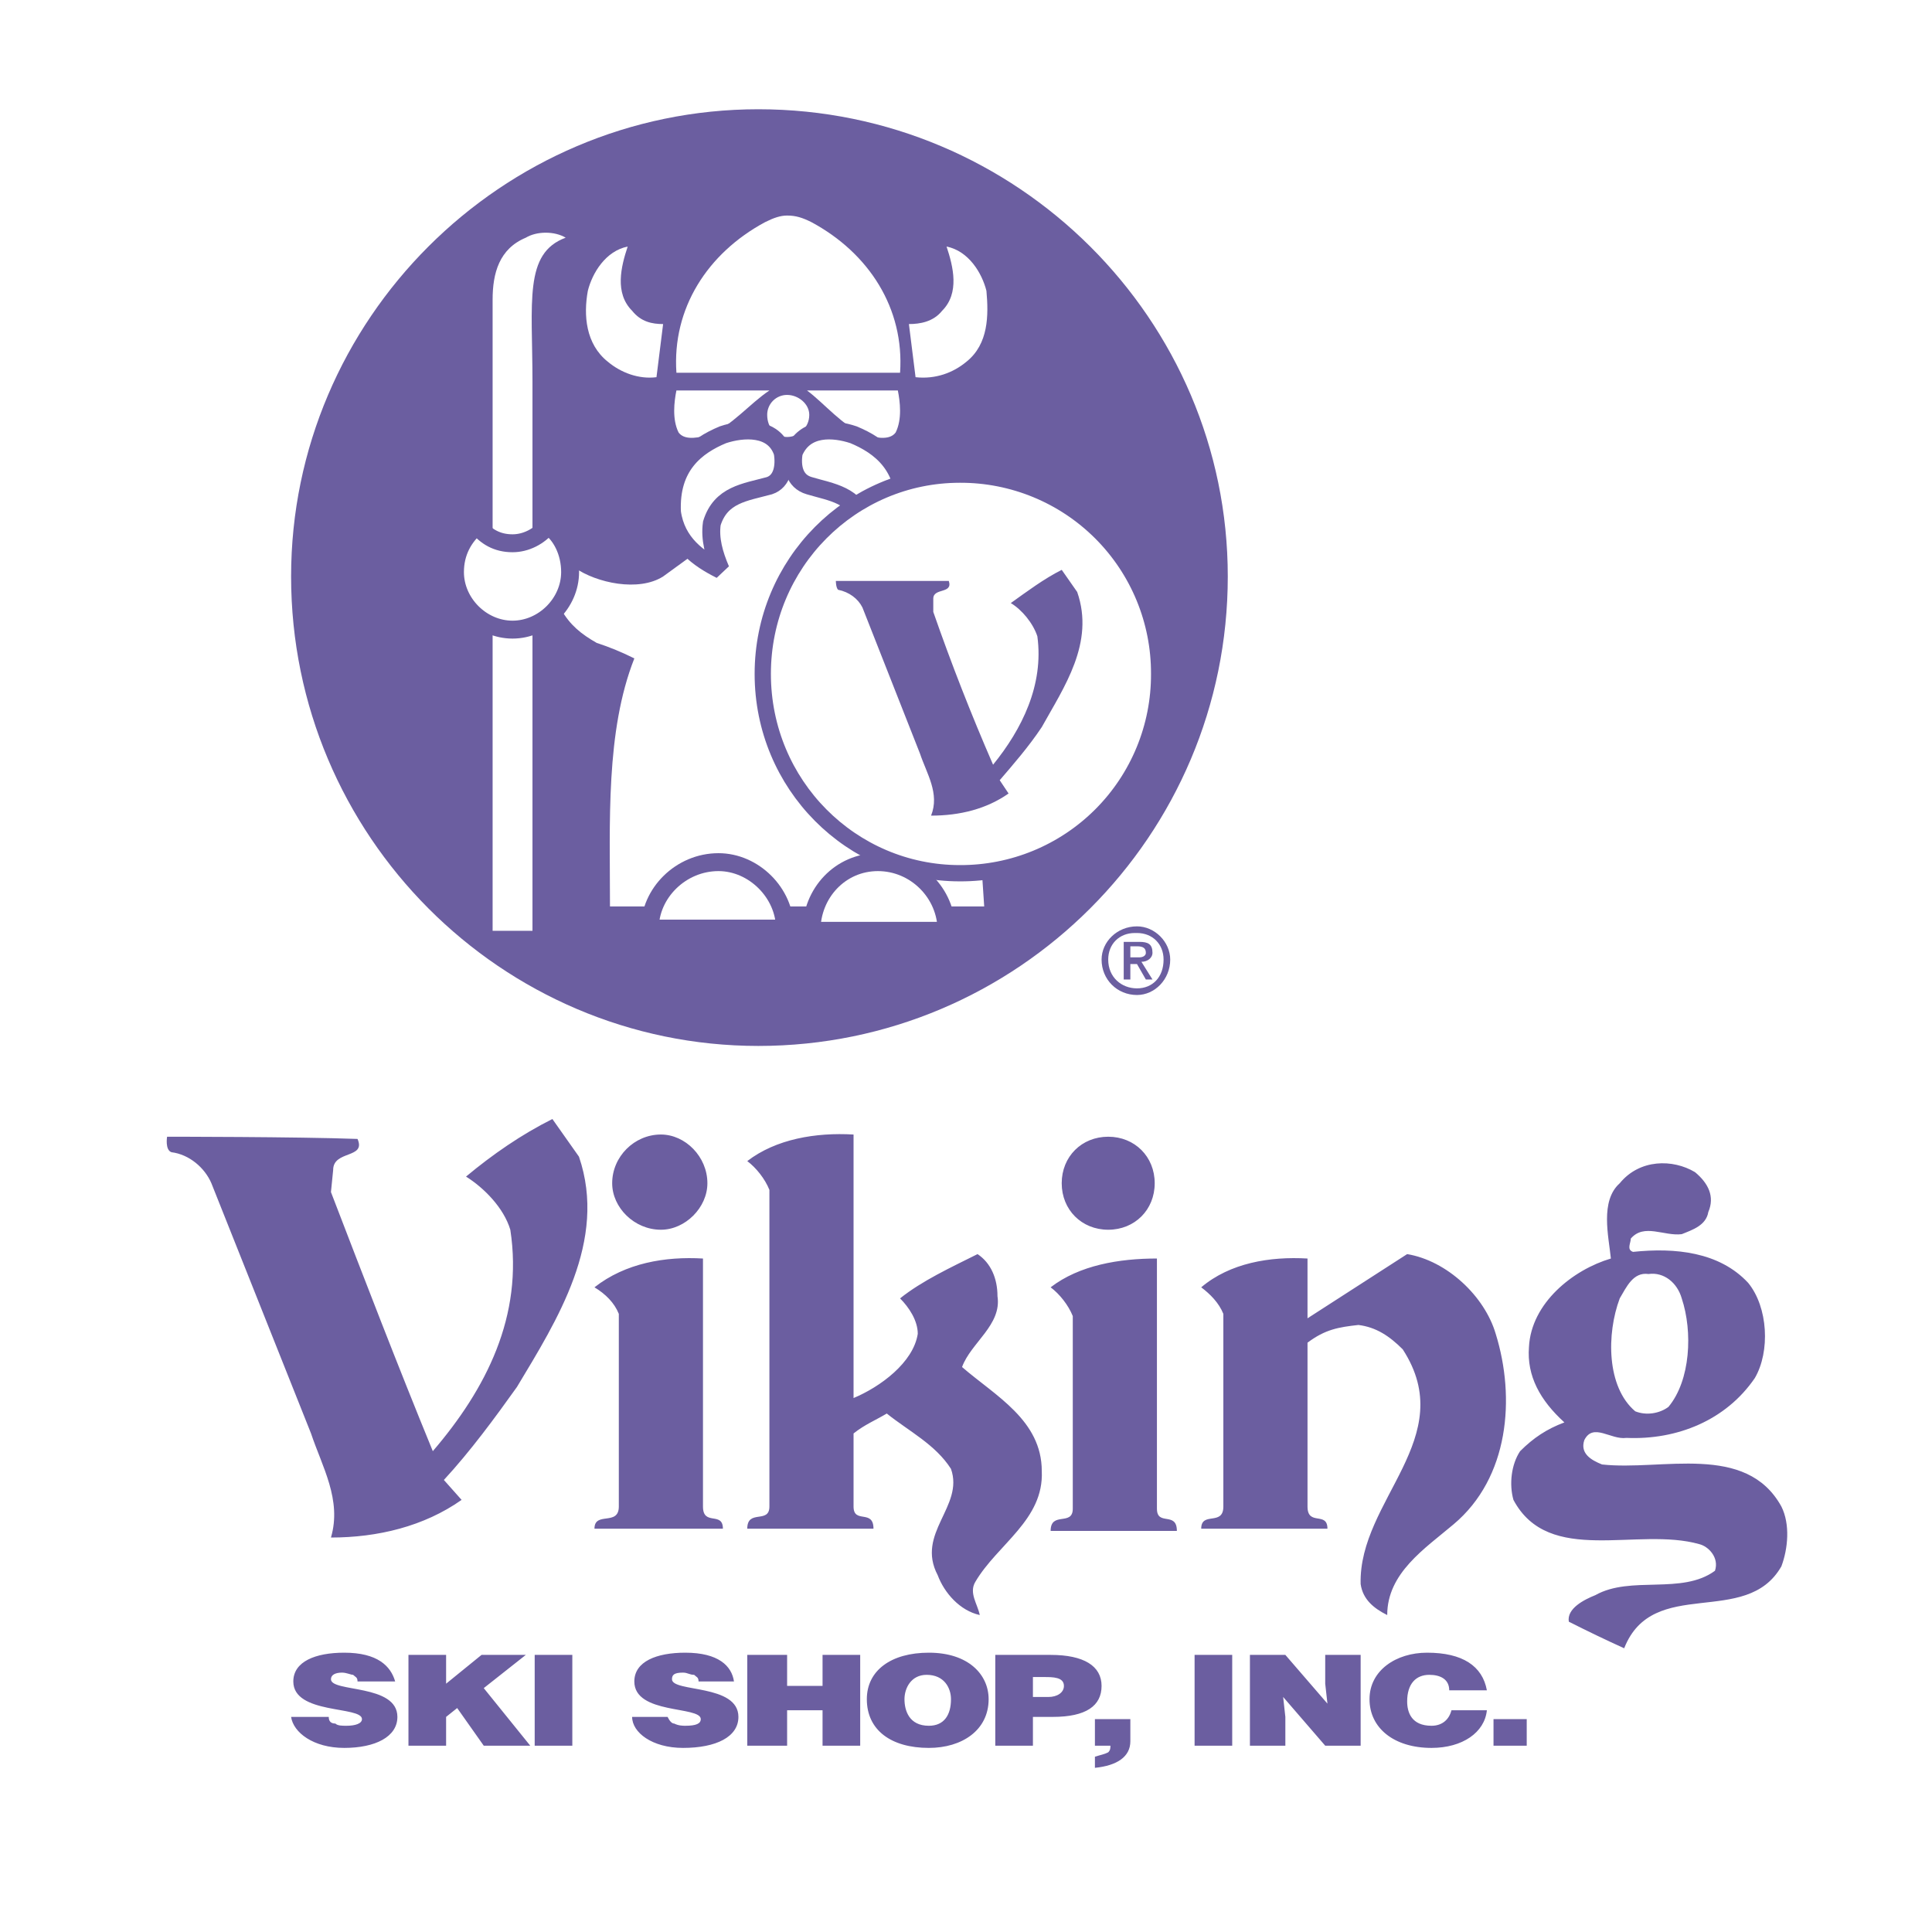
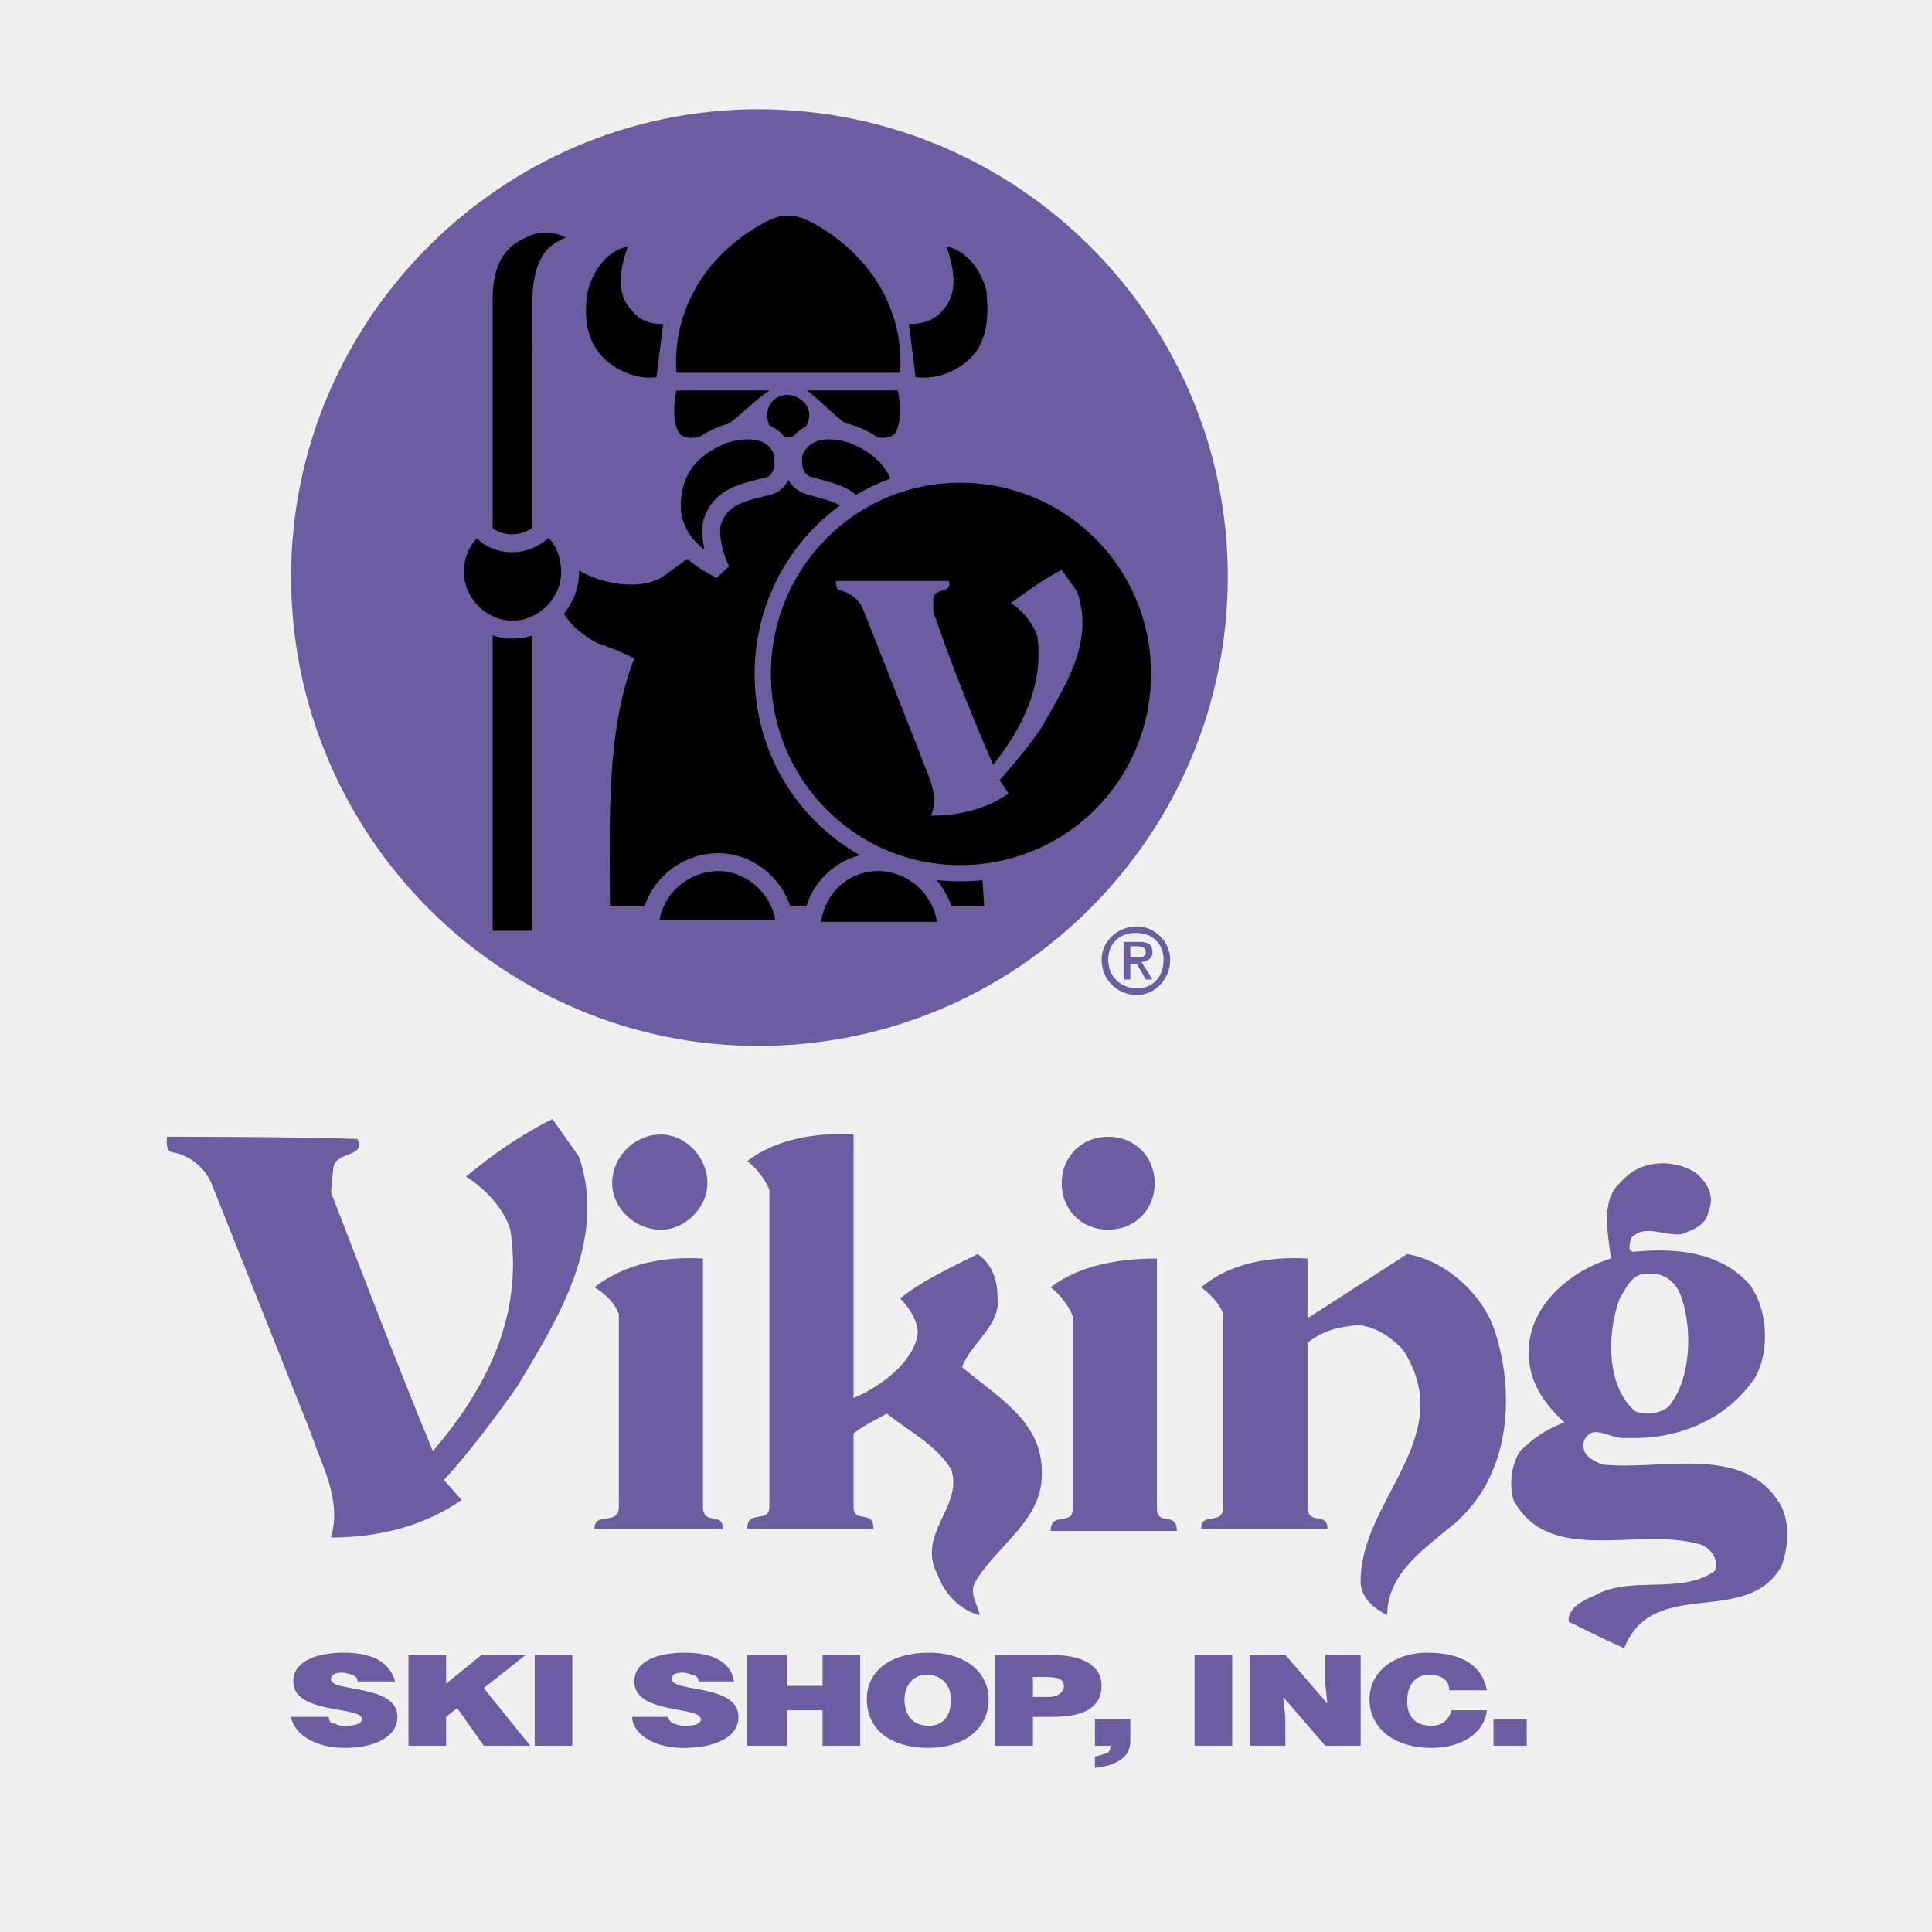
<svg xmlns="http://www.w3.org/2000/svg" width="2500" height="2500" viewBox="0 0 192.756 192.756">
  <g fill-rule="evenodd" clip-rule="evenodd">
-     <path fill="#fff" d="M0 0h192.756v192.756H0V0z" />
    <path d="M75.659 104.354c-25.628 0-46.616-20.988-46.616-46.837 0-25.628 20.988-46.617 46.616-46.617 25.849 0 46.837 20.988 46.837 46.617 0 25.848-20.988 46.837-46.837 46.837z" fill="#6b5ea0" />
-     <path d="M62.625 24.598c-.663 1.988-1.326 4.64.441 6.407.884 1.105 1.989 1.326 3.093 1.326l-.662 5.302c-1.767.221-3.535-.441-4.86-1.547-2.209-1.767-2.431-4.639-1.989-7.069.441-1.768 1.767-3.977 3.977-4.419z" fill="#fff" stroke="#fff" stroke-width=".001" stroke-linecap="square" stroke-miterlimit="2.613" />
-     <path d="M89.578 38.958c.222 1.105.442 2.873-.221 4.198-.663.884-2.209.442-3.093.221-2.209-.884-3.977-3.093-5.745-4.418l9.059-.001zM53.125 58.179v34.686h-3.977V29.9c0-2.651.663-5.081 3.313-6.186 1.104-.664 2.872-.664 3.977 0-4.197 1.546-3.313 6.406-3.313 14.36v20.105zM90.241 85.132l7.732 1.989.221 3.313H60.858c0-8.395-.442-17.454 2.43-24.744a27.11 27.11 0 0 0-3.755-1.547c-1.547-.883-2.651-1.768-3.535-3.314.663-1.546.884-2.872 1.325-4.198 2.21 1.547 6.408 2.431 8.837.884l2.431-1.768c1.767-1.546 2.43-2.65 3.314-4.86 1.325-2.43 3.535-3.756 6.627-3.756 2.873 0 5.082 2.651 6.849 3.314-6.627 5.523-11.93 14.581-9.058 22.756 1.325 4.199 11.929 11.048 13.918 11.931z" fill="#fff" />
+     <path d="M62.625 24.598c-.663 1.988-1.326 4.64.441 6.407.884 1.105 1.989 1.326 3.093 1.326l-.662 5.302c-1.767.221-3.535-.441-4.86-1.547-2.209-1.767-2.431-4.639-1.989-7.069.441-1.768 1.767-3.977 3.977-4.419z" fill="#000" stroke="#000" stroke-width=".001" stroke-linecap="square" stroke-miterlimit="2.613" />
+     <path d="M89.578 38.958c.222 1.105.442 2.873-.221 4.198-.663.884-2.209.442-3.093.221-2.209-.884-3.977-3.093-5.745-4.418l9.059-.001zM53.125 58.179v34.686h-3.977V29.9c0-2.651.663-5.081 3.313-6.186 1.104-.664 2.872-.664 3.977 0-4.197 1.546-3.313 6.406-3.313 14.36v20.105zM90.241 85.132l7.732 1.989.221 3.313H60.858c0-8.395-.442-17.454 2.43-24.744a27.11 27.11 0 0 0-3.755-1.547c-1.547-.883-2.651-1.768-3.535-3.314.663-1.546.884-2.872 1.325-4.198 2.21 1.547 6.408 2.431 8.837.884l2.431-1.768c1.767-1.546 2.43-2.65 3.314-4.86 1.325-2.43 3.535-3.756 6.627-3.756 2.873 0 5.082 2.651 6.849 3.314-6.627 5.523-11.93 14.581-9.058 22.756 1.325 4.199 11.929 11.048 13.918 11.931z" fill="#000" />
    <path d="M113.438 92.423c-1.986 0-3.533 1.546-3.533 3.314 0 1.987 1.547 3.534 3.533 3.534 1.768 0 3.314-1.547 3.314-3.534 0-1.767-1.547-3.314-3.314-3.314zm-.221.663h.221c1.547 0 2.652 1.104 2.652 2.651 0 1.767-1.105 2.872-2.652 2.872-1.545 0-2.871-1.105-2.871-2.872-.001-1.547 1.105-2.651 2.65-2.651zm-1.104.884v3.755h.662V96.18h.662l.885 1.545h.662l-1.104-1.766c.662 0 1.104-.442 1.104-.884 0-.884-.441-1.105-1.324-1.105h-1.547zm.662 1.546v-1.104h.662c.664 0 .885.221.885.663 0 .221-.221.441-.662.441h-.885z" fill="#6b5ea0" />
-     <path d="M78.531 43.598c1.105 0 2.21-.884 2.21-2.209 0-1.104-1.104-1.988-2.21-1.988a1.98 1.98 0 0 0-1.988 1.988c0 1.325.884 2.209 1.988 2.209zM67.485 38.958c-.221 1.105-.442 2.873.221 4.198.663.884 2.209.442 3.093.221 2.209-.884 3.977-3.093 5.965-4.418l-9.279-.001z" fill="#fff" />
-     <path d="M78.311 92.644c0-3.535-3.093-6.628-6.628-6.628-3.756 0-6.849 3.093-6.849 6.628h13.477zM94.438 92.865c0-3.756-3.093-6.849-6.849-6.849-3.755 0-6.627 3.093-6.627 6.849h13.476zM54.671 52.435c-.884 1.104-2.209 1.767-3.535 1.767-1.547 0-2.651-.663-3.535-1.767-1.325 1.104-2.209 2.651-2.209 4.639 0 3.093 2.651 5.744 5.744 5.744s5.744-2.651 5.744-5.744c0-1.988-.883-3.755-2.209-4.639zM78.09 45.144c.221 1.326 0 2.872-1.326 3.314-2.43.663-4.86.884-5.744 3.756-.221 1.546.221 3.093.884 4.64-2.209-1.105-4.419-2.652-4.861-5.745-.221-4.639 2.43-6.627 5.082-7.732 1.988-.663 5.081-.884 5.965 1.767z" fill="#fff" stroke="#6b5ea0" stroke-width="1.788" stroke-miterlimit="2.613" />
-     <path d="M79.195 45.144c-.222 1.326 0 2.872 1.546 3.314 2.209.663 4.639.884 5.523 3.756.442 1.546-.221 3.093-.884 4.64 2.431-1.105 4.419-2.652 4.861-5.745.221-4.639-2.43-6.627-5.082-7.732-1.988-.663-4.86-.884-5.964 1.767z" fill="#fff" stroke="#6b5ea0" stroke-width="1.788" stroke-linecap="square" stroke-miterlimit="2.613" />
-     <path d="M95.763 87.122a19.803 19.803 0 0 0 19.885-19.885 19.802 19.802 0 0 0-19.885-19.883c-10.825 0-19.662 8.837-19.662 19.883 0 11.047 8.837 19.885 19.662 19.885z" fill="#fff" stroke="#6b5ea0" stroke-width="1.623" stroke-miterlimit="2.613" />
+     <path d="M78.531 43.598c1.105 0 2.21-.884 2.21-2.209 0-1.104-1.104-1.988-2.21-1.988a1.98 1.98 0 0 0-1.988 1.988c0 1.325.884 2.209 1.988 2.209zM67.485 38.958c-.221 1.105-.442 2.873.221 4.198.663.884 2.209.442 3.093.221 2.209-.884 3.977-3.093 5.965-4.418l-9.279-.001z" fill="#000" />
+     <path d="M78.311 92.644c0-3.535-3.093-6.628-6.628-6.628-3.756 0-6.849 3.093-6.849 6.628h13.477zM94.438 92.865c0-3.756-3.093-6.849-6.849-6.849-3.755 0-6.627 3.093-6.627 6.849h13.476zM54.671 52.435c-.884 1.104-2.209 1.767-3.535 1.767-1.547 0-2.651-.663-3.535-1.767-1.325 1.104-2.209 2.651-2.209 4.639 0 3.093 2.651 5.744 5.744 5.744s5.744-2.651 5.744-5.744c0-1.988-.883-3.755-2.209-4.639zM78.09 45.144c.221 1.326 0 2.872-1.326 3.314-2.43.663-4.86.884-5.744 3.756-.221 1.546.221 3.093.884 4.64-2.209-1.105-4.419-2.652-4.861-5.745-.221-4.639 2.43-6.627 5.082-7.732 1.988-.663 5.081-.884 5.965 1.767z" fill="#000" stroke="#6b5ea0" stroke-width="1.788" stroke-miterlimit="2.613" />
+     <path d="M79.195 45.144c-.222 1.326 0 2.872 1.546 3.314 2.209.663 4.639.884 5.523 3.756.442 1.546-.221 3.093-.884 4.64 2.431-1.105 4.419-2.652 4.861-5.745.221-4.639-2.43-6.627-5.082-7.732-1.988-.663-4.86-.884-5.964 1.767z" fill="#000" stroke="#6b5ea0" stroke-width="1.788" stroke-linecap="square" stroke-miterlimit="2.613" />
+     <path d="M95.763 87.122a19.803 19.803 0 0 0 19.885-19.885 19.802 19.802 0 0 0-19.885-19.883c-10.825 0-19.662 8.837-19.662 19.883 0 11.047 8.837 19.885 19.662 19.885z" fill="#000" stroke="#6b5ea0" stroke-width="1.623" stroke-miterlimit="2.613" />
    <path d="M107.473 59.063c1.768 5.081-1.324 9.5-3.533 13.477-1.326 1.988-2.873 3.756-4.199 5.302l.885 1.326c-2.209 1.546-4.862 2.208-7.733 2.208.884-2.208-.442-4.197-1.104-6.186l-5.744-14.582c-.442-.883-1.326-1.546-2.431-1.767-.221-.221-.221-.883-.221-.883h11.268c.441 1.325-1.547.662-1.547 1.768v1.325a217.367 217.367 0 0 0 5.965 15.244c2.871-3.534 5.082-7.954 4.418-12.814-.441-1.325-1.547-2.651-2.65-3.313 1.547-1.104 3.314-2.43 5.082-3.313l1.544 2.208z" fill="#6b5ea0" />
-     <path d="M94.438 24.598c.663 1.988 1.325 4.64-.442 6.407-.884 1.105-2.209 1.326-3.314 1.326l.663 5.302c1.989.221 3.756-.441 5.081-1.547 2.21-1.767 2.21-4.639 1.99-7.069-.443-1.768-1.768-3.977-3.978-4.419z" fill="#fff" stroke="#fff" stroke-width=".001" stroke-linecap="square" stroke-miterlimit="2.613" />
-     <path d="M78.531 37.191H89.8c.441-6.407-3.093-11.931-8.837-15.023-.884-.442-1.546-.663-2.431-.663-.662 0-1.325.221-2.208.663-5.745 3.093-9.279 8.616-8.837 15.023h11.044z" fill="#fff" />
+     <path d="M94.438 24.598c.663 1.988 1.325 4.64-.442 6.407-.884 1.105-2.209 1.326-3.314 1.326l.663 5.302c1.989.221 3.756-.441 5.081-1.547 2.21-1.767 2.21-4.639 1.99-7.069-.443-1.768-1.768-3.977-3.978-4.419z" fill="#000" stroke="#000" stroke-width=".001" stroke-linecap="square" stroke-miterlimit="2.613" />
+     <path d="M78.531 37.191H89.8c.441-6.407-3.093-11.931-8.837-15.023-.884-.442-1.546-.663-2.431-.663-.662 0-1.325.221-2.208.663-5.745 3.093-9.279 8.616-8.837 15.023h11.044z" fill="#000" />
    <path d="M57.763 115.4c2.873 8.395-2.208 16.348-6.186 22.977-2.209 3.094-4.639 6.406-7.291 9.279l1.768 1.988c-3.756 2.65-8.396 3.756-13.035 3.756 1.105-3.756-.883-7.07-1.988-10.385l-9.942-24.965c-.663-1.547-2.209-2.871-3.977-3.092-.663-.221-.442-1.547-.442-1.547s13.035 0 19 .221c.884 1.988-2.43 1.105-2.43 3.094l-.221 2.209c3.314 8.615 6.628 17.232 10.163 25.848 5.302-6.186 9.058-13.477 7.732-22.092-.663-2.209-2.651-4.197-4.419-5.303 2.652-2.209 5.524-4.197 8.617-5.744l2.651 3.756zM169.113 116.947c1.326 1.104 1.988 2.43 1.326 3.977-.223 1.326-1.547 1.768-2.652 2.209-1.768.221-3.756-1.105-5.082.441 0 .441-.441 1.105.223 1.326 4.197-.441 8.615 0 11.488 3.092 1.988 2.432 2.209 6.85.662 9.5-2.873 4.199-7.732 6.188-12.814 5.967-1.547.221-3.314-1.547-4.197.221-.441 1.326.662 1.988 1.768 2.43 5.965.662 14.361-2.209 17.895 4.197.885 1.768.664 4.197 0 5.965-3.533 6.188-12.812.885-15.686 8.176a141.56 141.56 0 0 1-5.523-2.652c-.221-1.324 1.547-2.209 2.652-2.65 3.533-1.988 8.615 0 11.93-2.43.441-1.326-.662-2.432-1.547-2.652-6.186-1.768-15.023 2.209-18.559-4.418-.441-1.547-.221-3.535.664-4.861 1.324-1.324 2.65-2.209 4.418-2.871-2.43-2.209-3.756-4.639-3.535-7.512.221-4.418 4.42-7.732 8.174-8.838-.221-2.209-1.104-5.744.885-7.512 1.987-2.431 5.301-2.431 7.51-1.105zm-4.64 10.162c-1.545-.221-2.209 1.326-2.871 2.43-1.326 3.535-1.326 8.838 1.547 11.268 1.104.443 2.43.221 3.312-.441 2.211-2.65 2.432-7.512 1.326-10.826-.441-1.548-1.767-2.651-3.314-2.431zM70.136 150.307c0 1.988 1.988.443 1.988 2.211H59.31c0-1.768 2.43-.223 2.43-2.211v-19.221c-.442-1.104-1.326-1.988-2.43-2.65 3.093-2.432 7.07-3.094 10.826-2.873v24.744zM110.566 122.691c2.65 0 4.639-1.988 4.639-4.641 0-2.65-1.988-4.639-4.639-4.639s-4.639 1.988-4.639 4.639c.001 2.653 1.989 4.641 4.639 4.641zM65.938 122.691c2.43 0 4.639-2.209 4.639-4.641 0-2.65-2.209-4.859-4.639-4.859-2.651 0-4.861 2.209-4.861 4.859.001 2.432 2.21 4.641 4.861 4.641zM115.428 150.527c0 1.768 1.988.223 1.988 2.211h-12.594c0-1.988 2.209-.443 2.209-2.211v-19.221c-.441-1.104-1.326-2.209-2.209-2.871 2.871-2.211 6.85-2.873 10.605-2.873v24.965h.001zM130.451 133.959v16.348c0 1.988 1.988.443 1.988 2.211h-12.594c0-1.768 2.209-.223 2.209-2.211v-19.221c-.441-1.104-1.326-1.988-2.209-2.65 2.873-2.432 6.848-3.094 10.605-2.873v5.965l9.941-6.406c3.977.662 7.732 4.197 8.836 7.953 1.99 6.408 1.326 14.361-4.197 19-2.871 2.43-6.627 4.861-6.627 9.059-1.326-.662-2.432-1.547-2.652-3.094-.221-8.395 9.943-14.58 4.199-23.418-1.326-1.326-2.652-2.209-4.42-2.43-1.987.22-3.313.441-5.079 1.767zM85.159 143.016v7.291c0 1.768 1.988.221 1.988 2.211H74.555c0-1.99 2.209-.443 2.209-2.211v-31.592c-.442-1.105-1.326-2.211-2.209-2.873 2.872-2.209 6.848-2.871 10.604-2.65v26.291c2.651-1.105 5.965-3.535 6.407-6.408 0-1.326-.883-2.65-1.767-3.535 2.209-1.768 5.081-3.092 7.732-4.418 1.326.883 1.988 2.43 1.988 4.197.443 2.873-2.651 4.641-3.535 7.07 3.314 2.871 7.955 5.303 7.955 10.383.221 4.861-4.42 7.291-6.629 11.047-.663 1.105.221 2.209.441 3.314-1.989-.441-3.535-2.209-4.197-3.977-2.209-4.197 2.651-6.85 1.326-10.605-1.546-2.43-4.198-3.756-6.407-5.523-1.104.663-2.209 1.105-3.314 1.988zM39.426 167.762c-.441-1.547-1.767-2.873-5.081-2.873-2.872 0-5.081.883-5.081 2.873 0 3.312 6.849 2.43 6.849 3.754 0 .443-.663.664-1.546.664-.442 0-.884 0-1.105-.221-.442 0-.663-.221-.663-.664h-3.756c.221 1.547 2.209 3.094 5.302 3.094s5.303-1.105 5.303-3.094c0-3.312-6.628-2.43-6.628-3.756 0-.441.442-.662 1.105-.662.442 0 .884.221 1.104.221.221.221.442.221.442.664h3.755zM40.752 174.168h3.756v-2.873l1.105-.883 2.651 3.756h4.639l-4.639-5.744 4.197-3.315h-4.418l-3.535 2.873v-2.873h-3.756v9.059zM57.101 174.168v-9.059h-3.755v9.059h3.755zM73.229 167.762c-.221-1.547-1.546-2.873-4.86-2.873-2.872 0-5.082.883-5.082 2.873 0 3.312 6.628 2.43 6.628 3.754 0 .443-.442.664-1.546.664-.221 0-.663 0-1.104-.221-.221 0-.442-.221-.663-.664h-3.535c0 1.547 1.989 3.094 5.082 3.094 3.314 0 5.523-1.105 5.523-3.094 0-3.312-6.628-2.43-6.628-3.756 0-.441.221-.662 1.104-.662.442 0 .663.221 1.105.221.221.221.442.221.442.664h3.534zM78.531 174.168v-3.535h3.535v3.535h3.756v-9.059h-3.756v3.094h-3.535v-3.094h-3.976v9.059h3.976zM92.45 167.098c1.767 0 2.43 1.326 2.43 2.43 0 1.547-.663 2.652-2.209 2.652-1.989 0-2.431-1.547-2.431-2.652.001-1.104.664-2.43 2.21-2.43zm.221-2.209c-3.756 0-6.187 1.768-6.187 4.639 0 3.094 2.431 4.861 6.187 4.861 3.313 0 5.965-1.768 5.965-4.861.001-2.43-1.988-4.639-5.965-4.639zM103.055 169.307v-1.988h1.105c.883 0 1.988 0 1.988.885 0 .662-.664 1.104-1.547 1.104h-1.546v-.001zm0 4.861v-2.873h1.988c3.314 0 4.861-1.104 4.861-3.092s-1.768-3.094-5.082-3.094h-5.523v9.059h3.756zM109.24 176.377c2.211-.221 3.535-1.105 3.535-2.65v-2.211h-3.535v2.652h1.547c0 .221 0 .441-.221.662-.441.221-.662.221-1.326.441v1.106zM122.938 174.168v-9.059h-3.754v9.059h3.754zM128.24 165.109h-3.535v9.059h3.535v-2.873l-.22-1.988 4.197 4.861h3.535v-9.059h-3.535v2.873l.222 1.989-4.199-4.862zM148.346 168.645c-.441-2.43-2.43-3.756-5.965-3.756-3.094 0-5.744 1.768-5.744 4.639 0 2.873 2.43 4.861 6.186 4.861 3.094 0 5.303-1.547 5.523-3.756h-3.535c-.221.883-.883 1.547-1.988 1.547-1.988 0-2.43-1.326-2.43-2.43 0-1.768.883-2.652 2.209-2.652 1.105 0 1.988.441 1.988 1.547h3.756zM152.322 174.168v-2.652h-3.314v2.652h3.314z" fill="#6b5ea0" />
  </g>
</svg>
